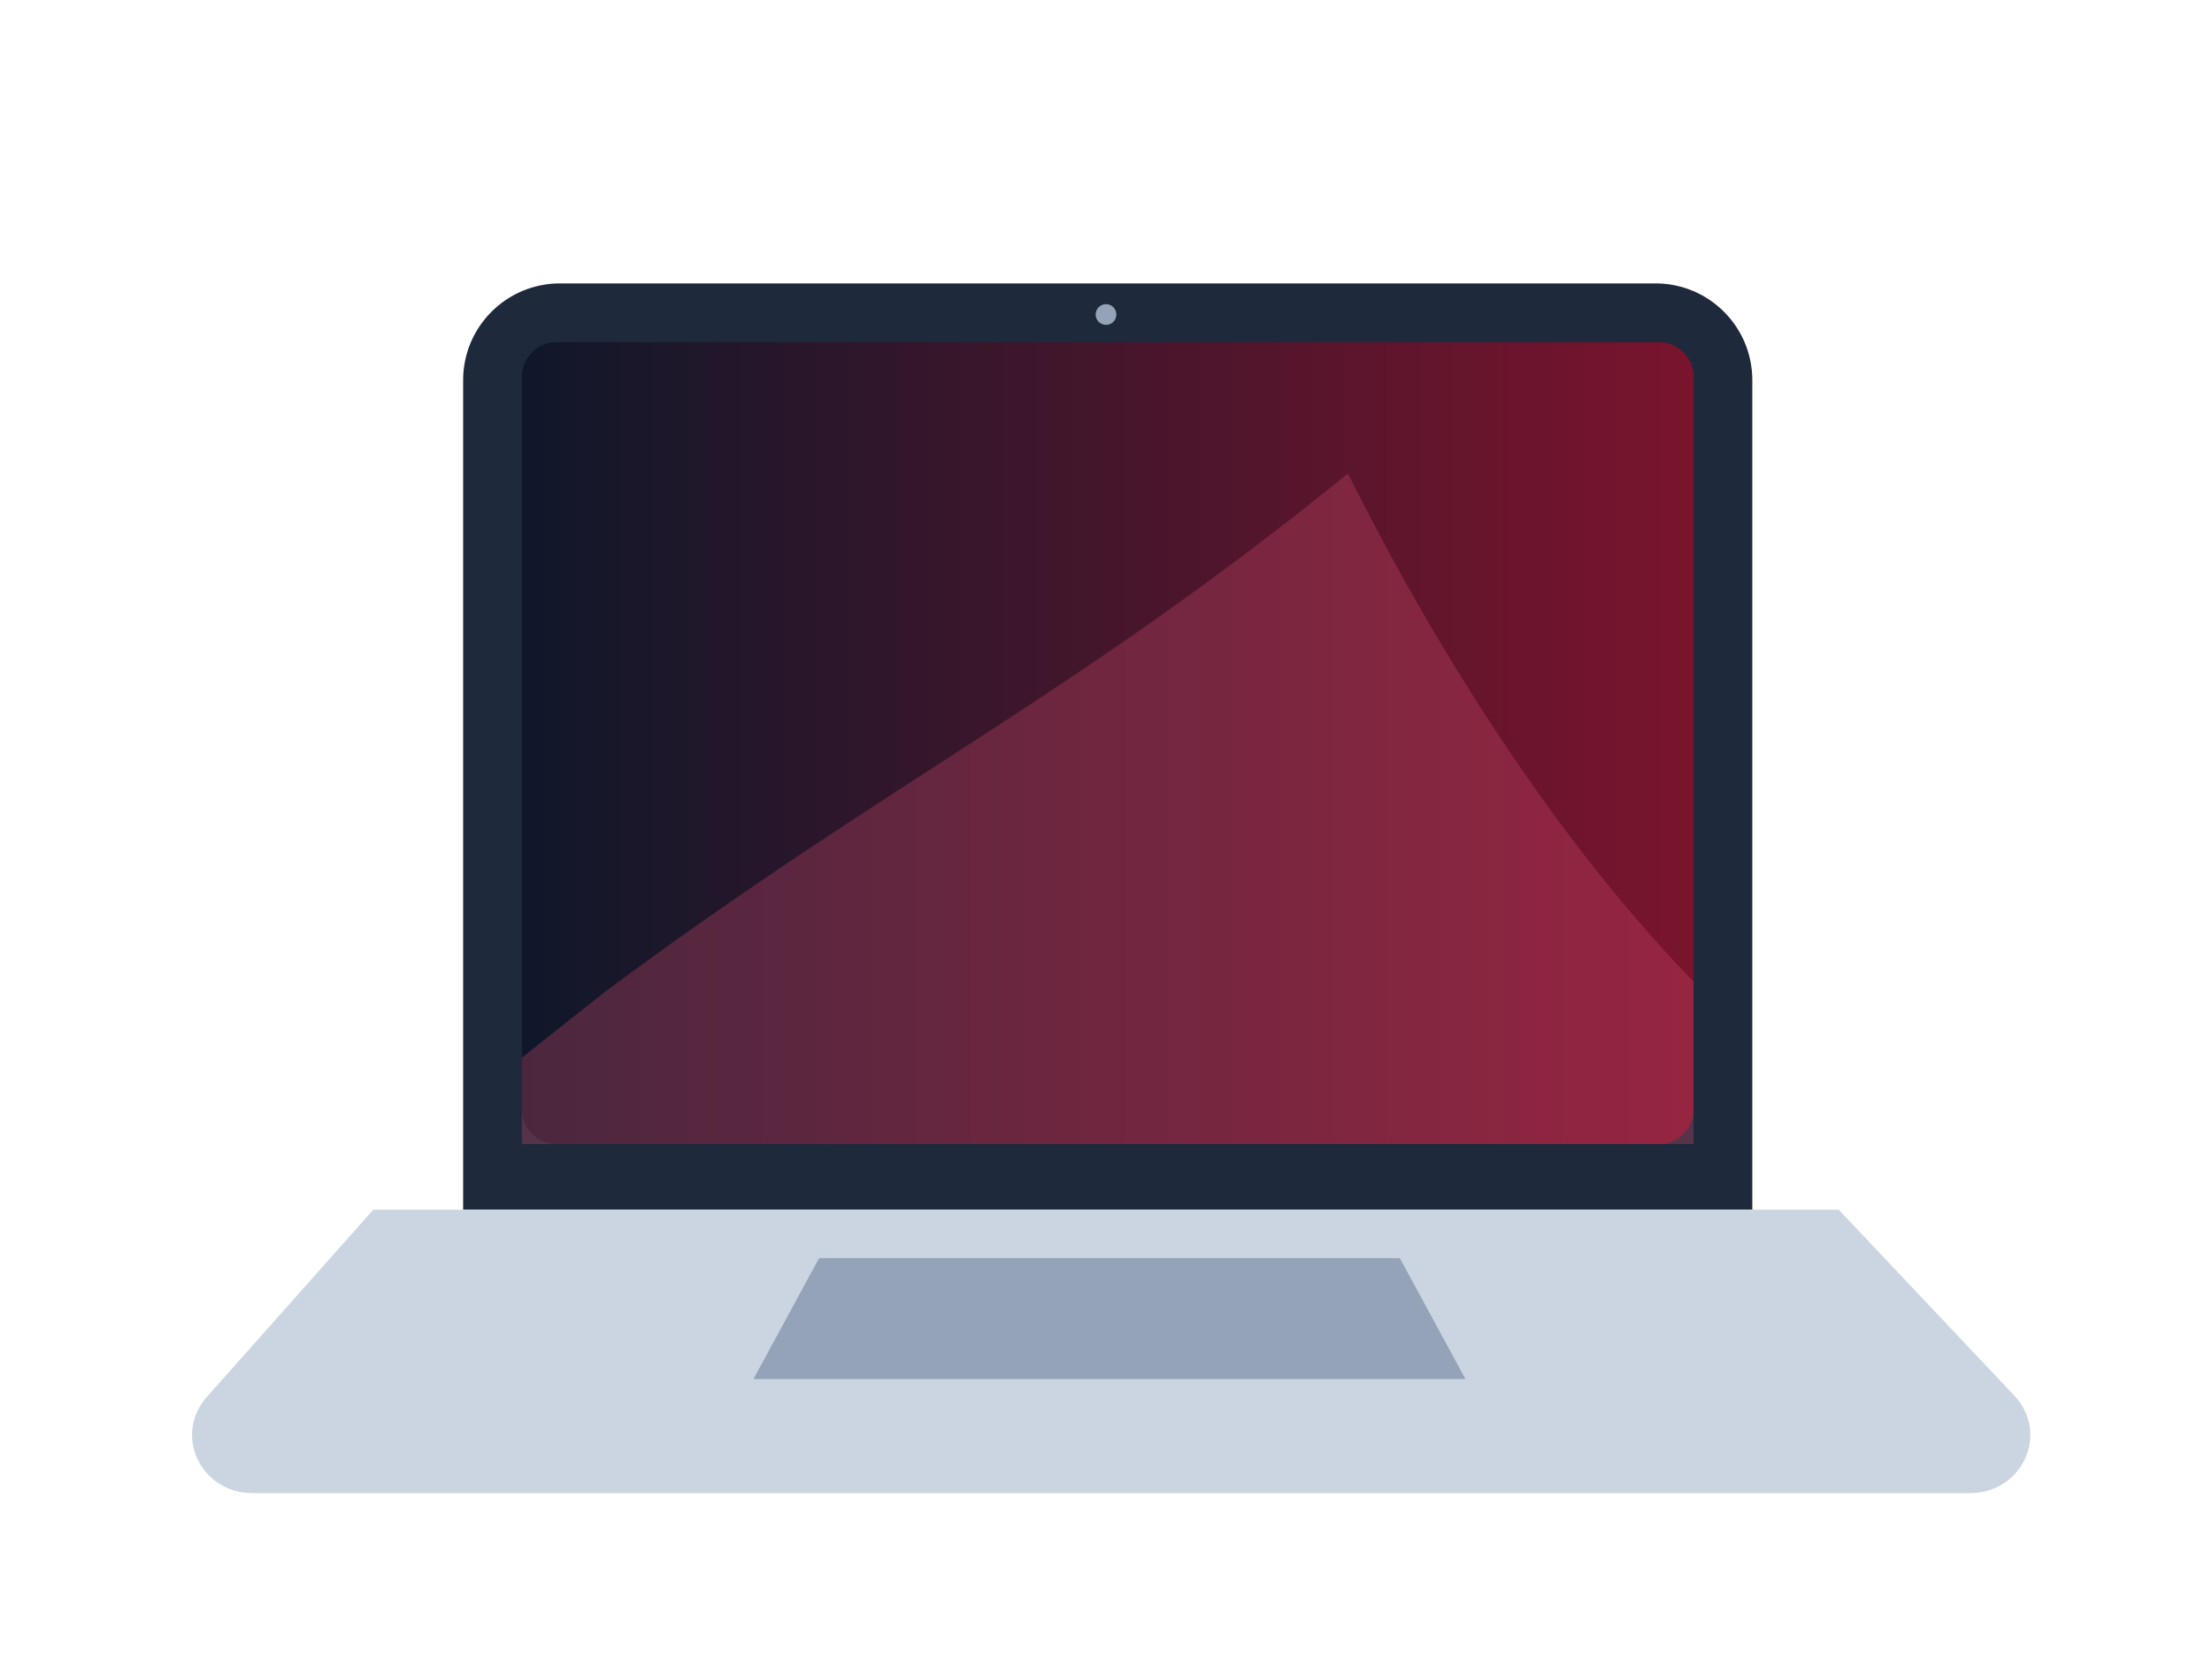
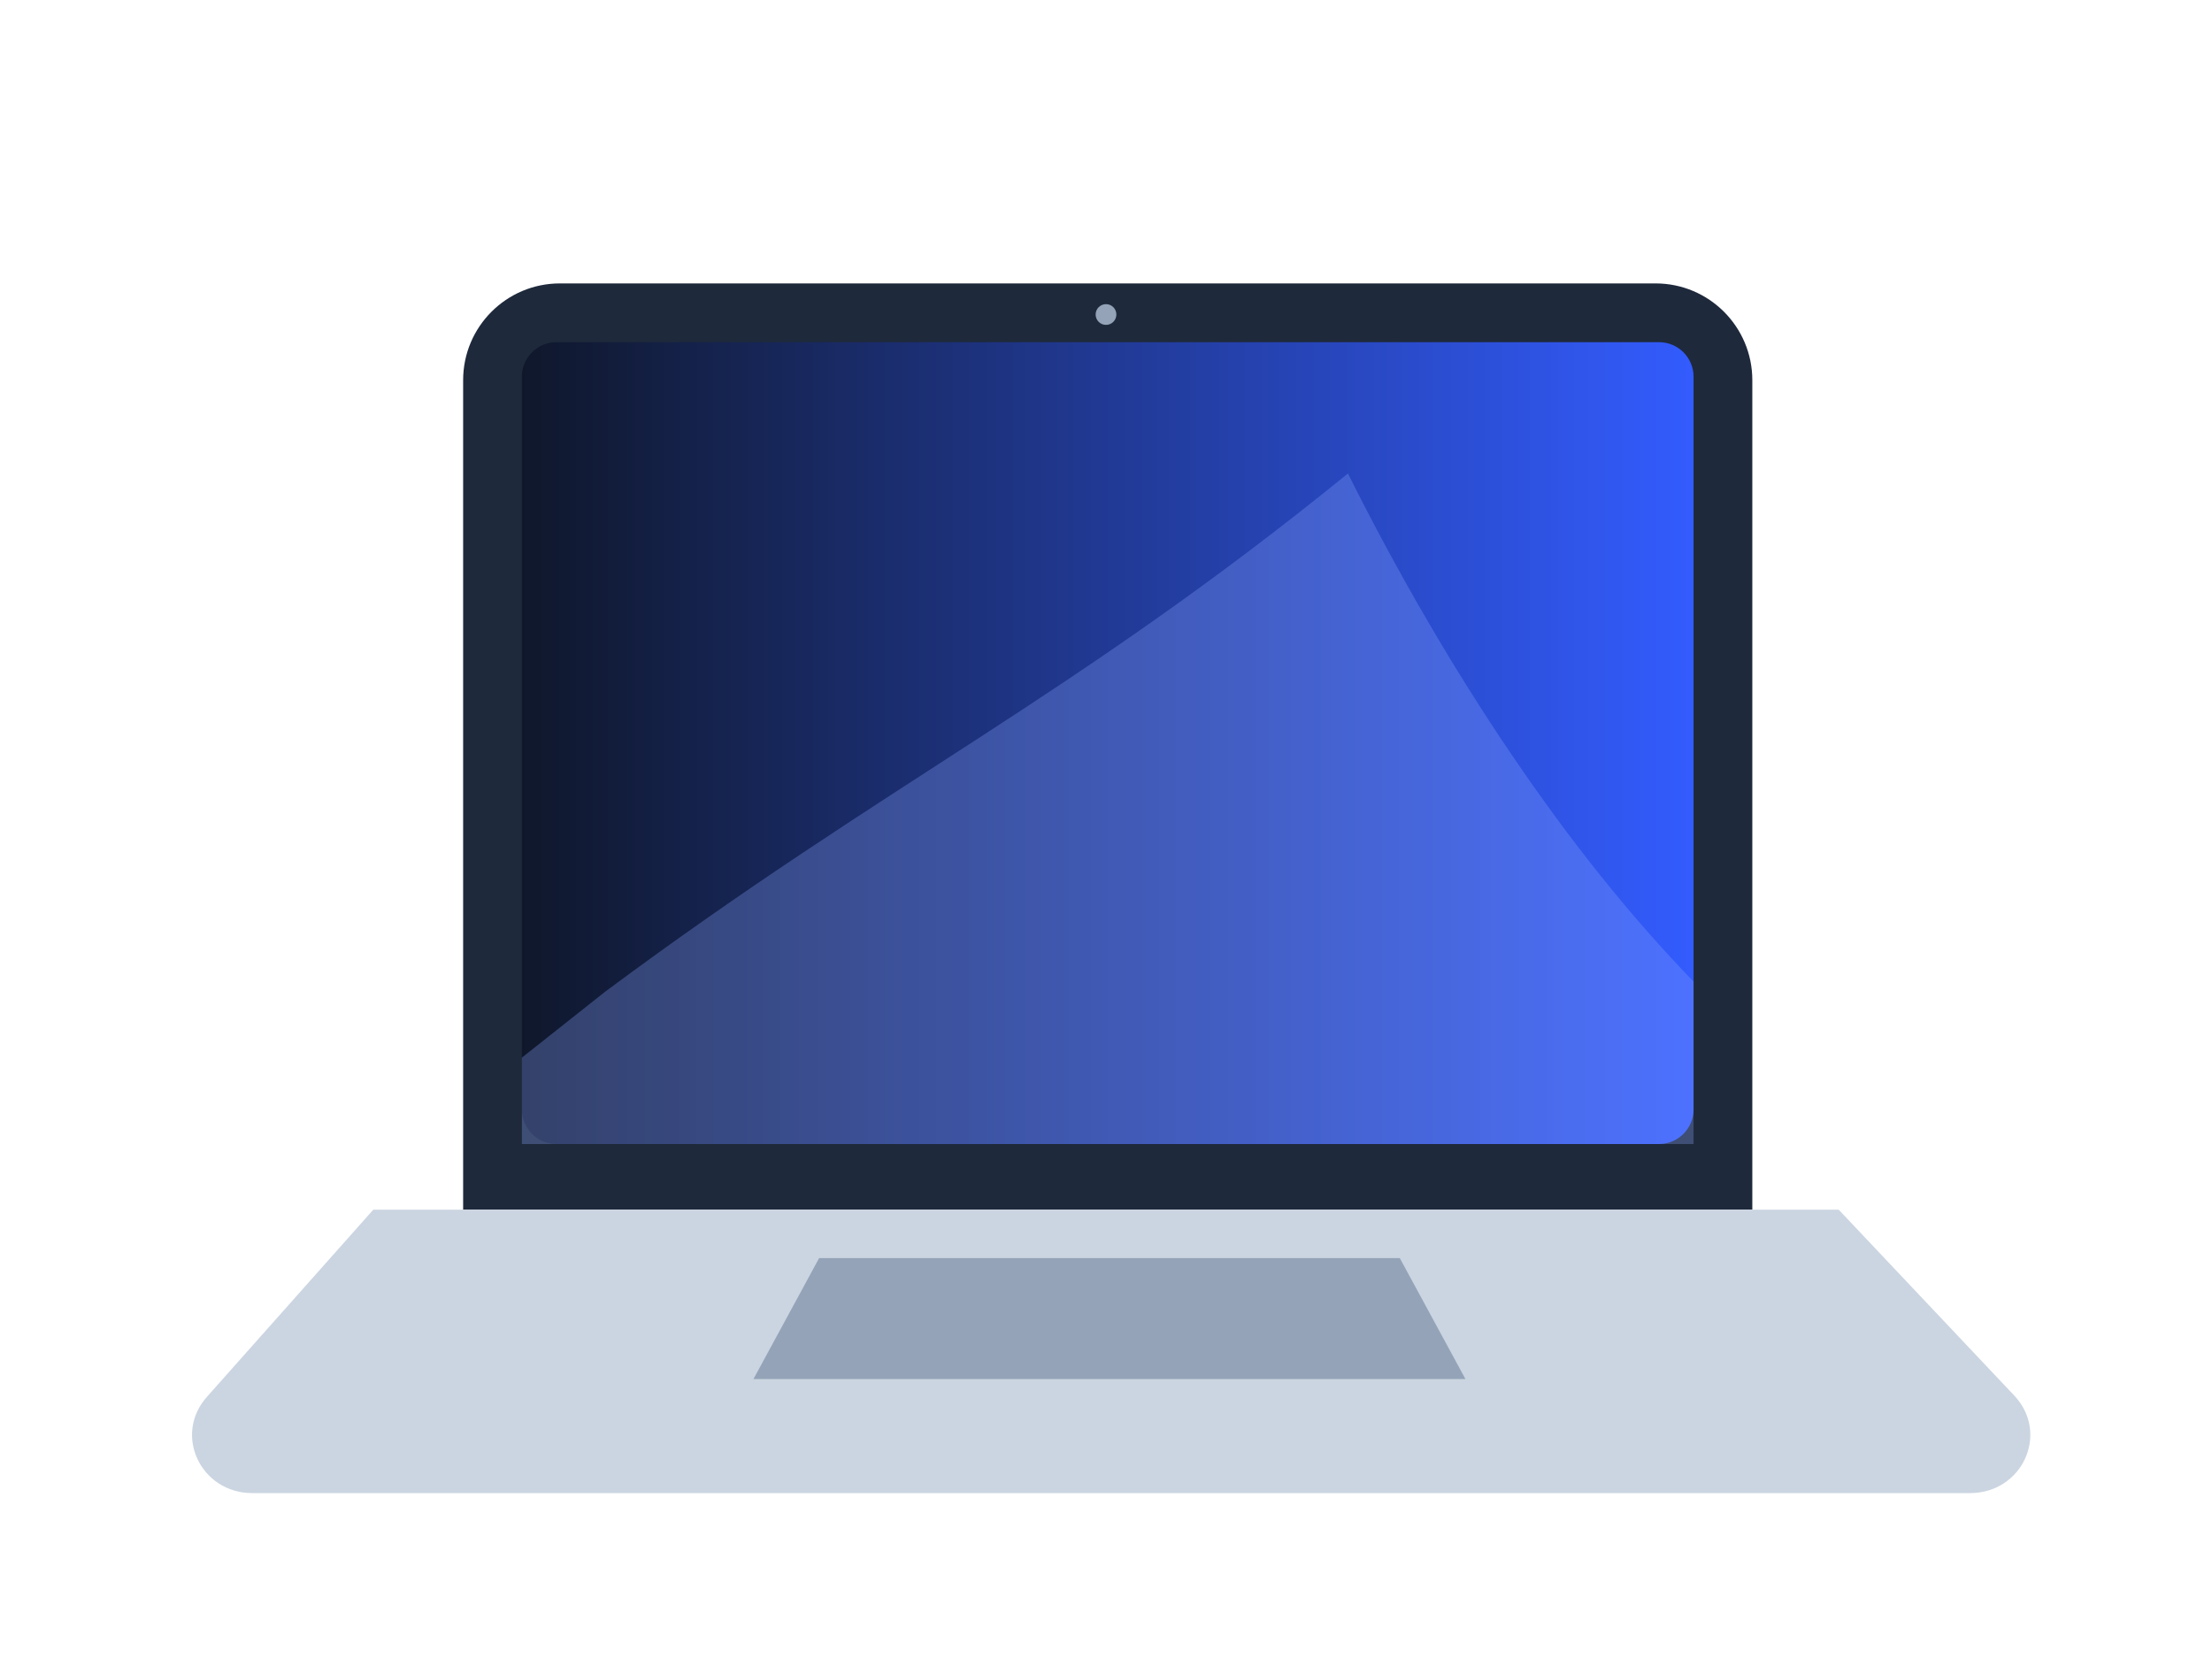
<svg xmlns="http://www.w3.org/2000/svg" viewBox="0 0 640 480">
  <defs>
    <linearGradient id="s">
      <stop stop-color="#0f172a" />
-       <stop offset="1" stop-color="#7b142d" />
+       <stop offset="1" stop-color="#335cff" />
    </linearGradient>
  </defs>
  <g transform="translate(73 82)">
    <path d="M89 0h317a28 28 0 0128 28v240H61V28A28 28 0 0189 0z" fill="#1e293b" />
    <rect x="78" y="17" width="339" height="232" rx="10" fill="url(#s)" />
    <circle cx="247" cy="9" r="3" fill="#94a3b8" />
    <path d="M35 268h424l51 54c10 11 2 28-13 28H0c-15 0-23-17-13-28z" fill="#cbd5e1" />
    <path d="M164 282h168l19 35H145z" fill="#94a3b8" />
-     <path d="M102 205c82-61 135-85 215-150 29 58 64 110 100 147v47H78v-25z" fill="#d64d70" opacity=".3" />
+     <path d="M102 205c82-61 135-85 215-150 29 58 64 110 100 147v47H78v-25z" fill="#8aa6ff" opacity=".3" />
  </g>
</svg>
